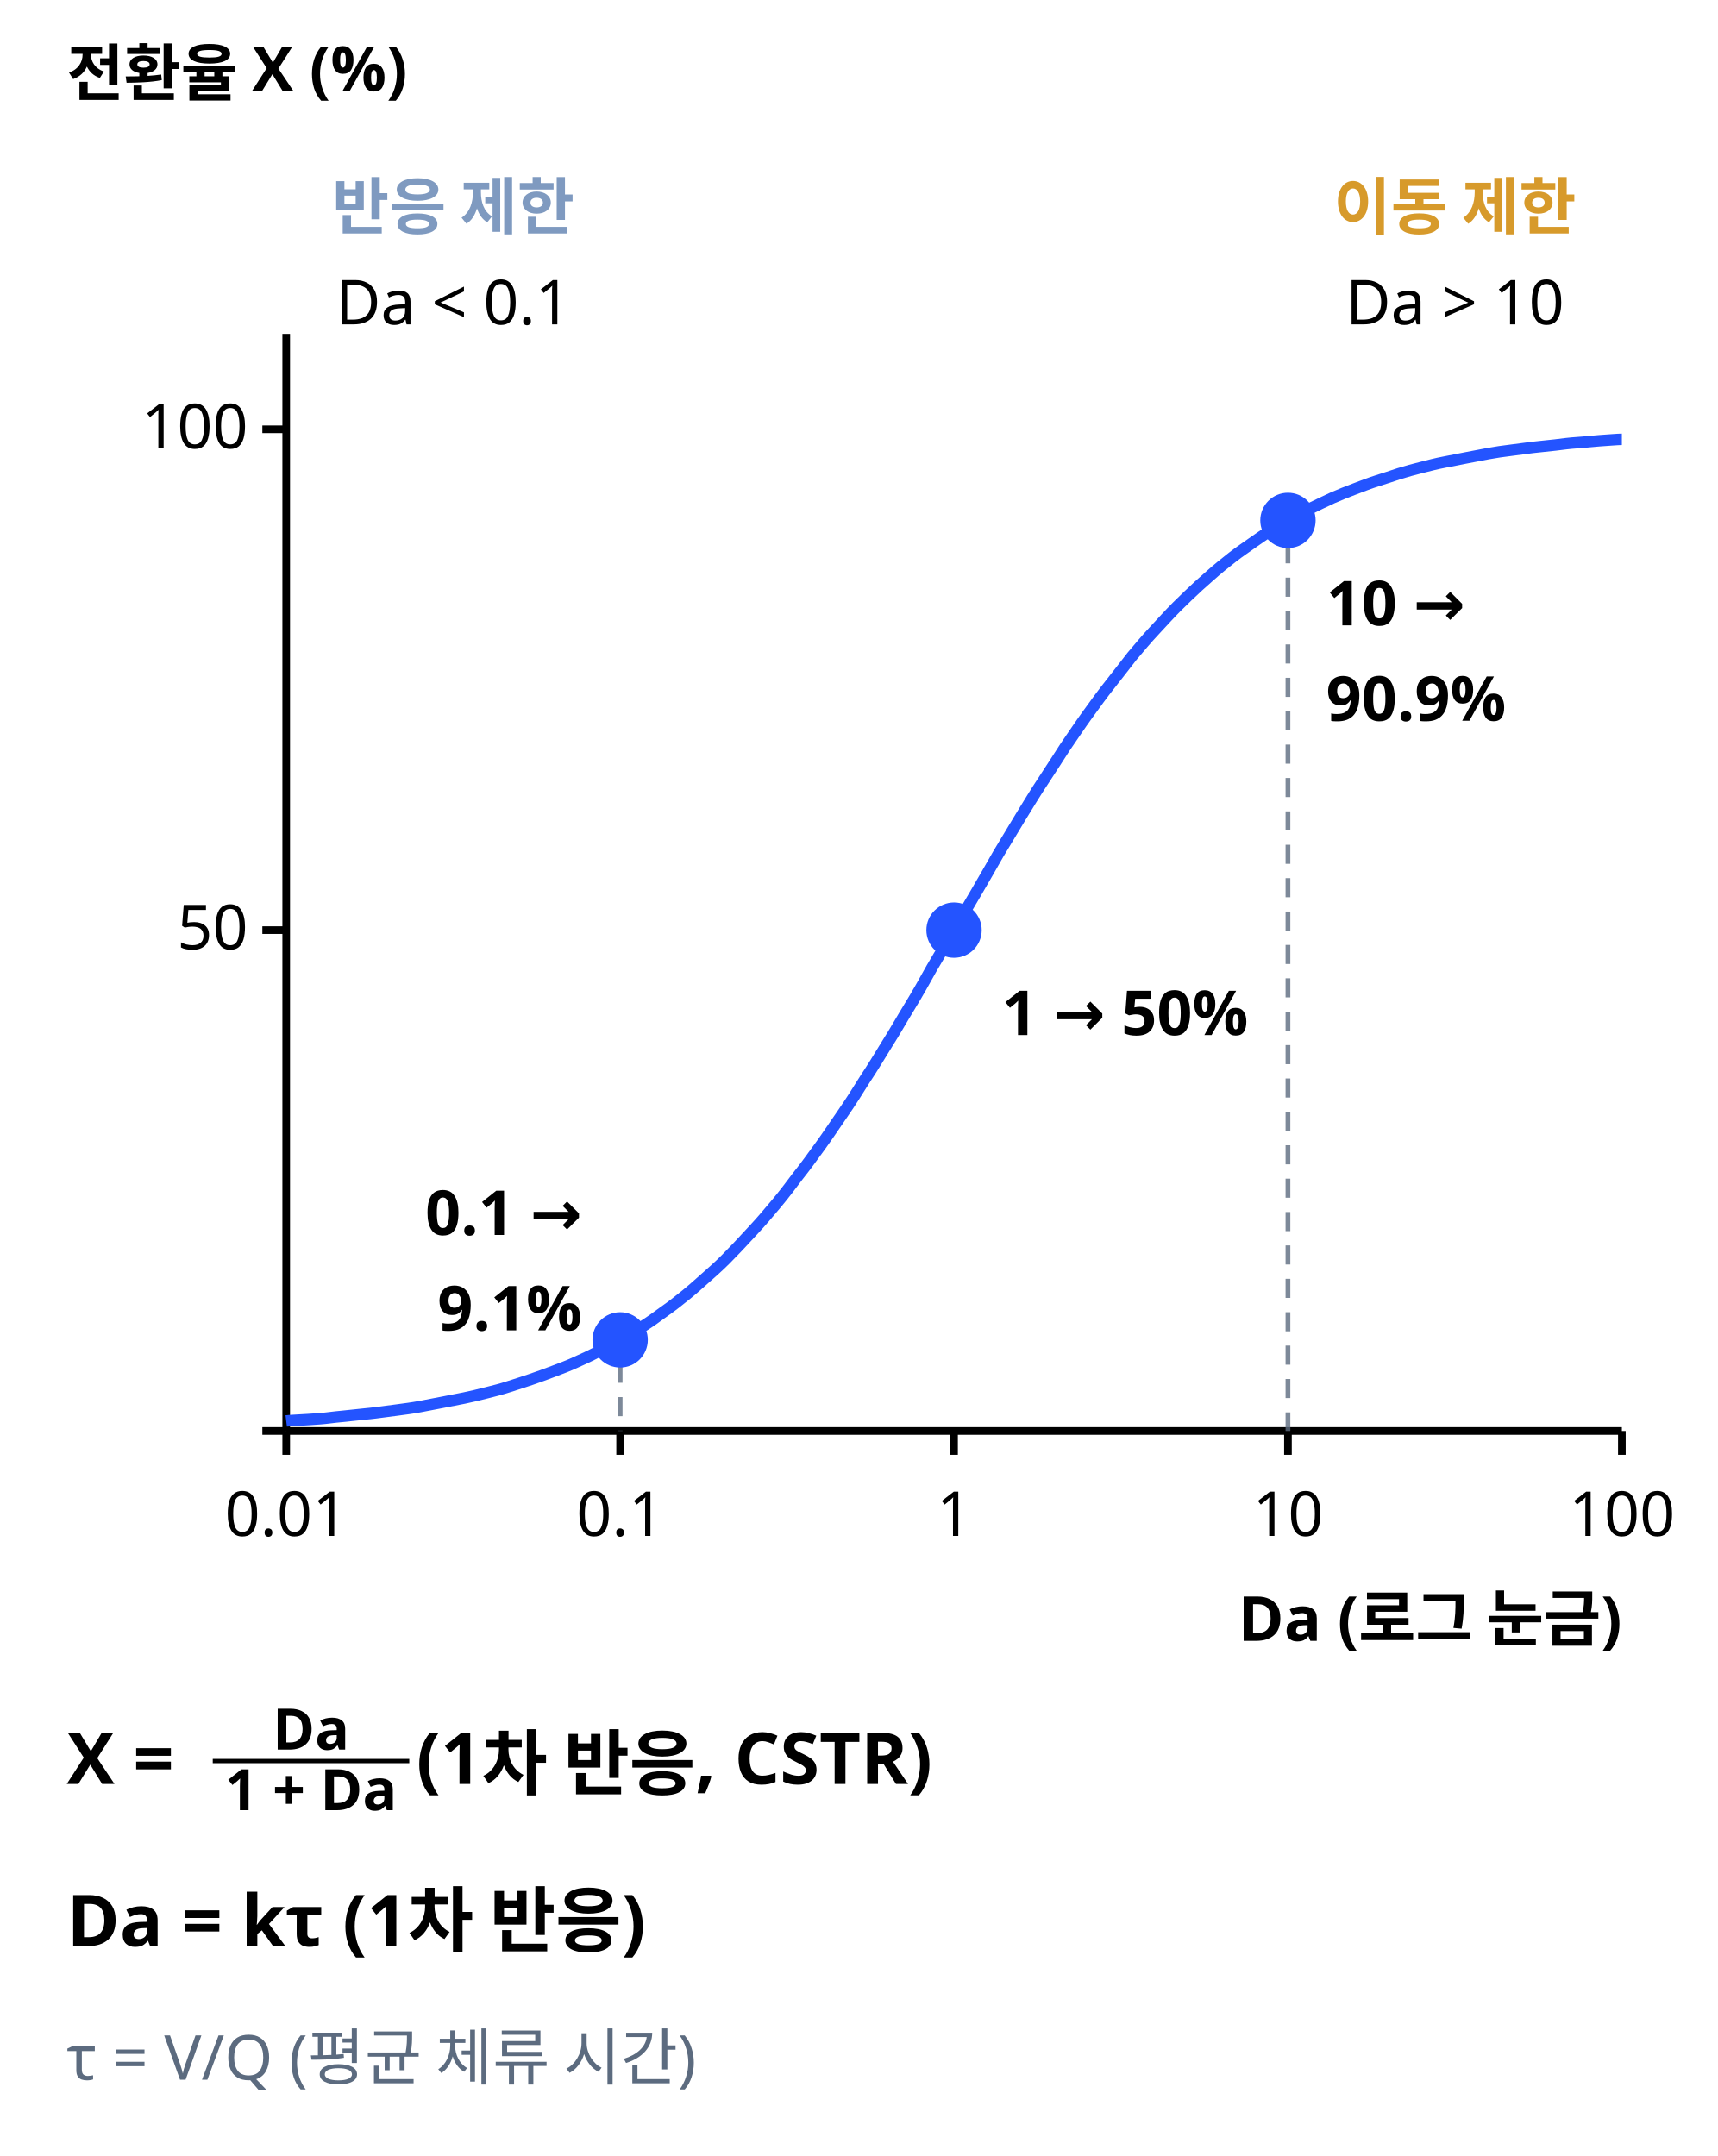
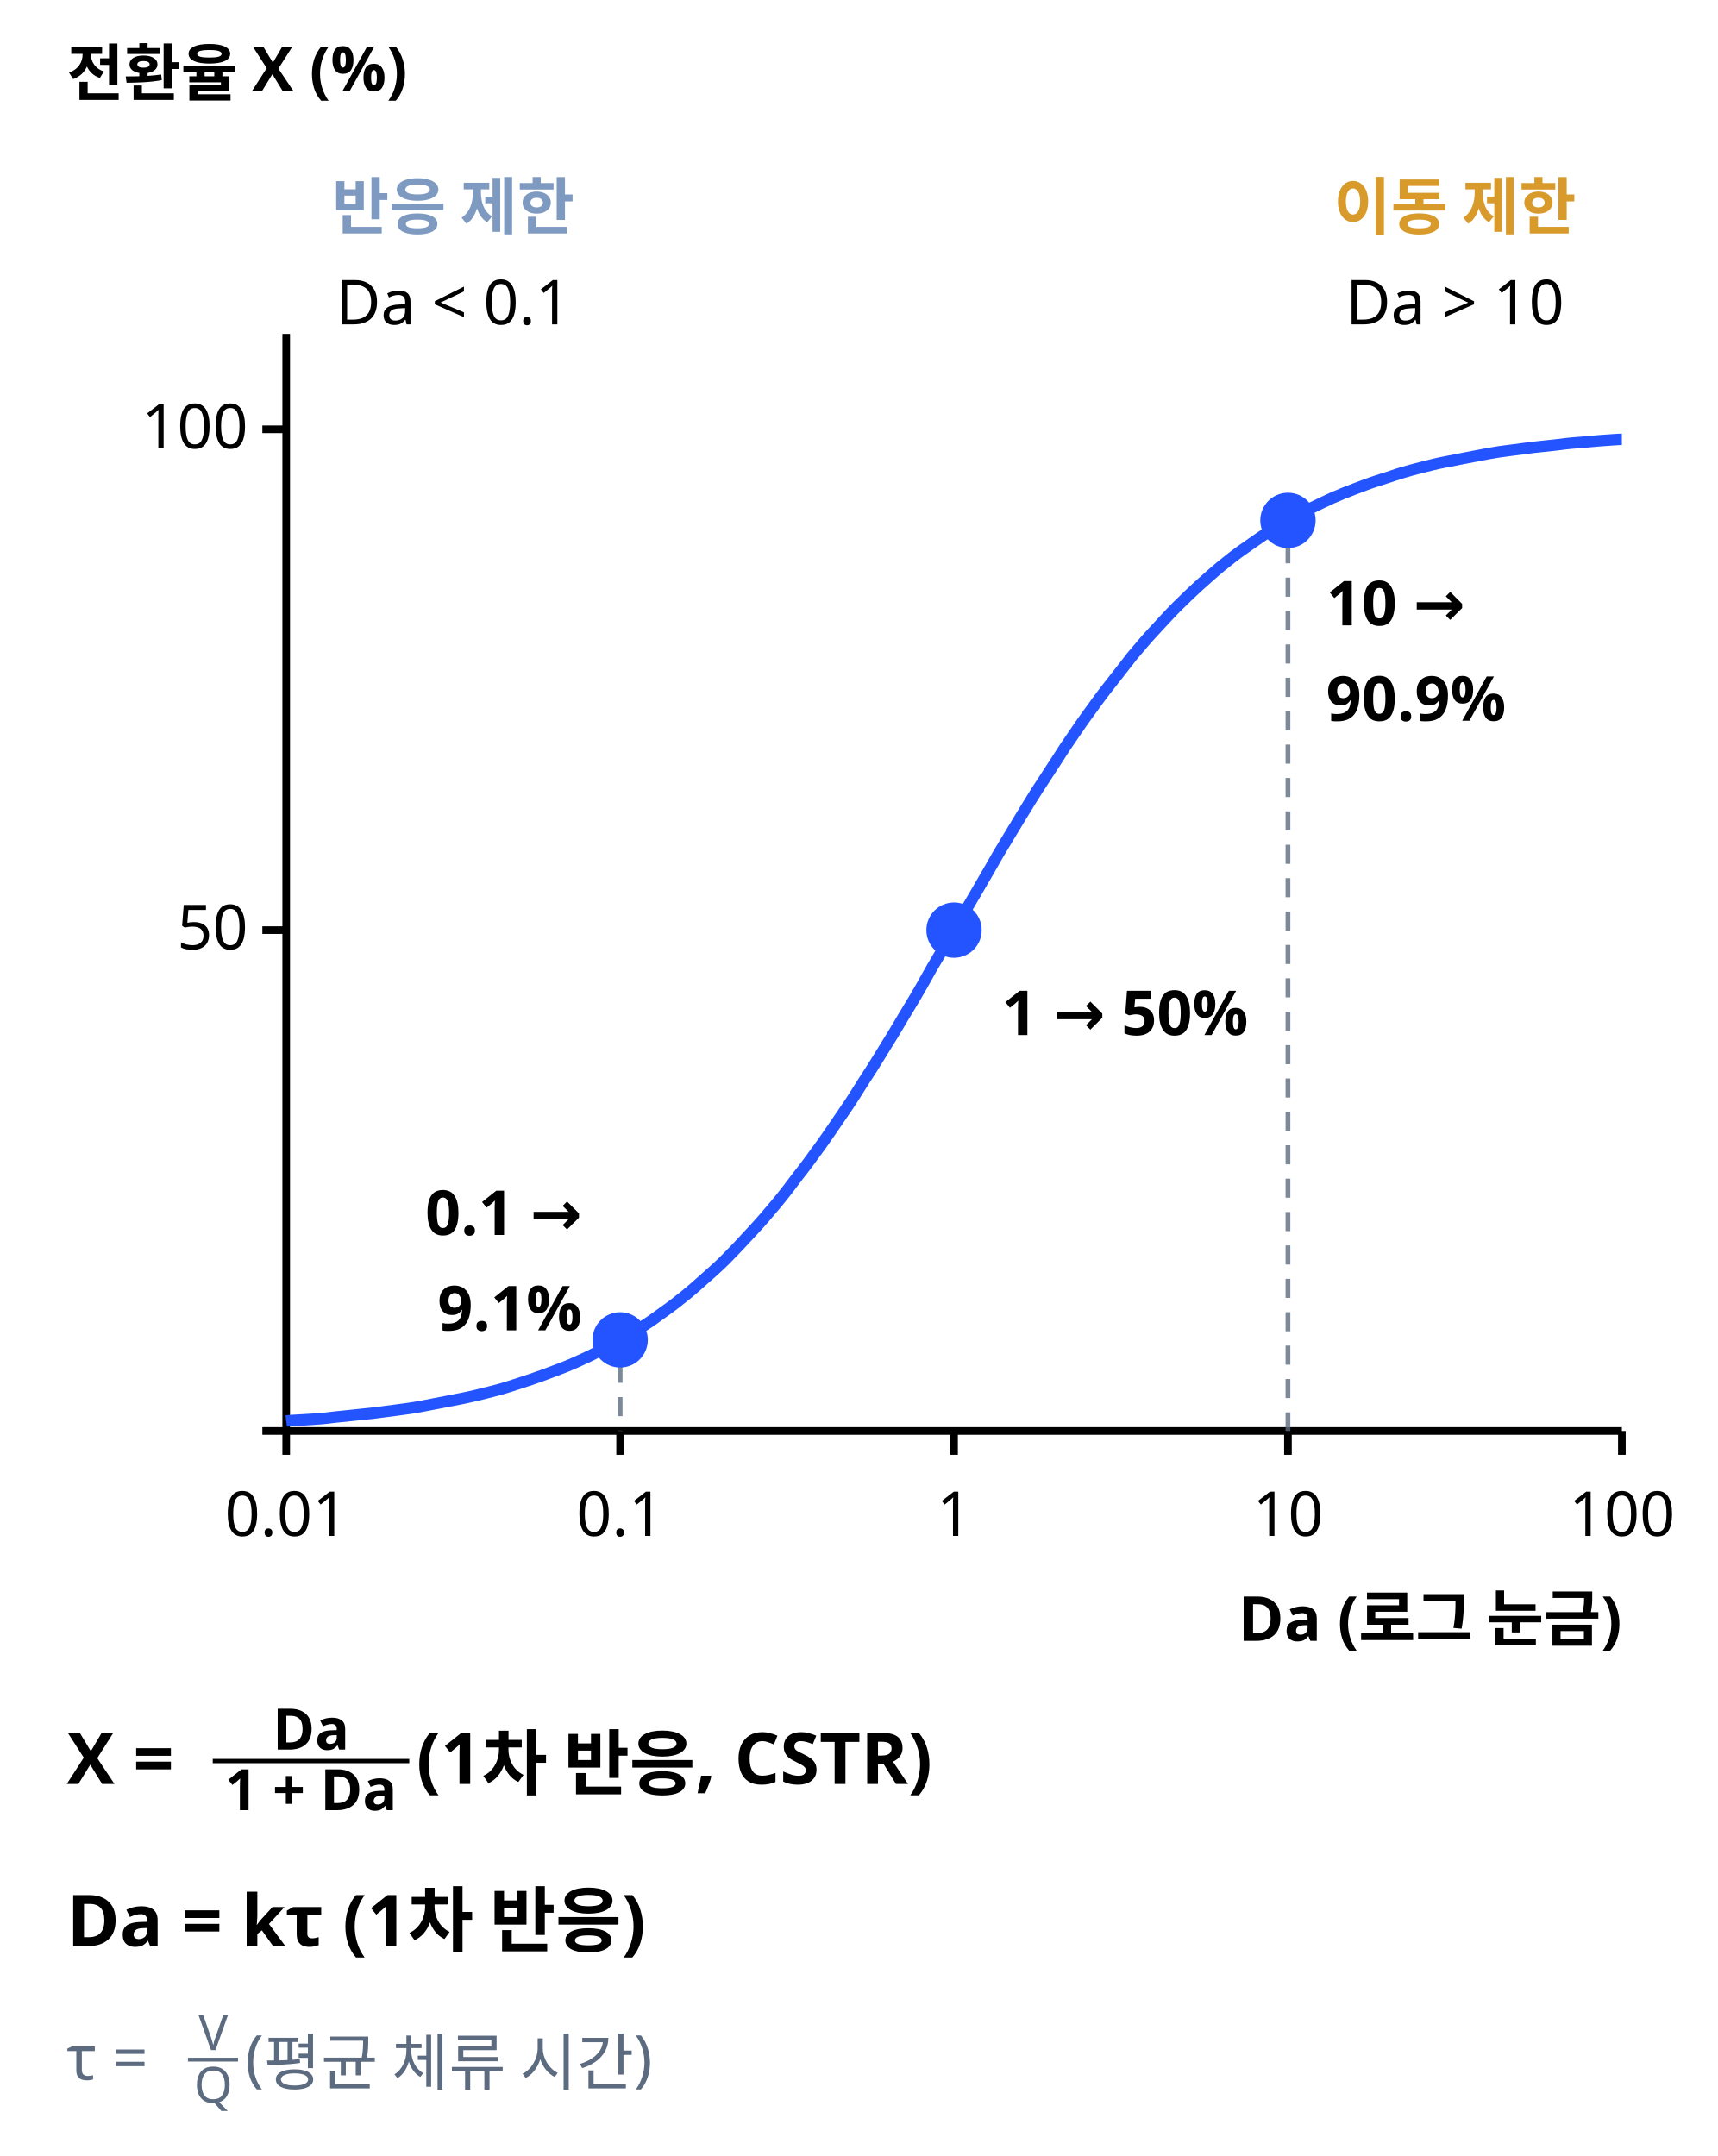
<svg xmlns="http://www.w3.org/2000/svg" class="si si-illus" viewBox="0 0 360 452" style="max-width:360px;color:var(--si-ink,var(--text,#1f2328))" role="img" aria-labelledby="damkohler-number-t" font-family="'Pretendard','Noto Sans KR','Apple SD Gothic Neo',sans-serif" font-size="13" fill="currentColor">
  <defs />
  <text x="95" y="48" text-anchor="middle" font-weight="700" style="fill:var(--si-blue-s,#7f9ac0)">반응 제한</text>
  <text x="95" y="68" text-anchor="middle">Da &lt; 0.1</text>
  <text x="305" y="48" text-anchor="middle" font-weight="700" style="fill:var(--si-amber-s,#d79a2b)">이동 제한</text>
  <text x="305" y="68" text-anchor="middle">Da &gt; 10</text>
  <line x1="60" y1="70" x2="60" y2="300" style="stroke:currentColor;fill:none" stroke-width="1.6" />
  <line x1="60" y1="300" x2="340" y2="300" style="stroke:currentColor;fill:none" stroke-width="1.6" />
  <line x1="55" y1="300" x2="60" y2="300" style="stroke:currentColor;fill:none" stroke-width="1.6" />
  <line x1="55" y1="195" x2="60" y2="195" style="stroke:currentColor;fill:none" stroke-width="1.6" />
  <text x="52" y="199" text-anchor="end">50</text>
  <line x1="55" y1="90" x2="60" y2="90" style="stroke:currentColor;fill:none" stroke-width="1.6" />
  <text x="52" y="94" text-anchor="end">100</text>
  <text x="14" y="20" font-weight="700">전환율 X (%)</text>
  <line x1="60" y1="300" x2="60" y2="305" style="stroke:currentColor;fill:none" stroke-width="1.6" />
  <text x="60" y="322" text-anchor="middle">0.01</text>
  <line x1="130" y1="300" x2="130" y2="305" style="stroke:currentColor;fill:none" stroke-width="1.6" />
  <text x="130" y="322" text-anchor="middle">0.1</text>
  <line x1="200" y1="300" x2="200" y2="305" style="stroke:currentColor;fill:none" stroke-width="1.6" />
  <text x="200" y="322" text-anchor="middle">1</text>
  <line x1="270" y1="300" x2="270" y2="305" style="stroke:currentColor;fill:none" stroke-width="1.6" />
  <text x="270" y="322" text-anchor="middle">10</text>
  <line x1="340" y1="300" x2="340" y2="305" style="stroke:currentColor;fill:none" stroke-width="1.6" />
  <text x="340" y="322" text-anchor="middle">100</text>
  <text x="340" y="344" text-anchor="end" font-weight="700">Da (로그 눈금)</text>
  <line x1="130" y1="285.9" x2="130" y2="300" style="stroke:var(--si-general,#5c6b7f);fill:none" stroke-width="1" stroke-dasharray="4 3" opacity="0.8" />
  <line x1="270" y1="114.1" x2="270" y2="300" style="stroke:var(--si-general,#5c6b7f);fill:none" stroke-width="1" stroke-dasharray="4 3" opacity="0.8" />
  <path d="M60,297.9 C60.8,297.8 63.2,297.7 64.7,297.6 C66.3,297.5 67.8,297.4 69.3,297.2 C70.8,297 72.4,296.9 74,296.7 C75.6,296.5 77.2,296.4 78.7,296.2 C80.3,296 81.8,295.8 83.3,295.6 C84.8,295.4 86.4,295.2 88,294.9 C89.6,294.6 91.2,294.3 92.7,294 C94.3,293.7 95.8,293.4 97.3,293.1 C98.8,292.8 100.4,292.4 102,292 C103.6,291.6 105.2,291.2 106.7,290.7 C108.3,290.2 109.8,289.7 111.3,289.2 C112.8,288.7 114.4,288.1 116,287.5 C117.6,286.9 119.2,286.3 120.7,285.6 C122.3,284.9 123.8,284.2 125.3,283.4 C126.8,282.6 128.4,281.8 130,280.9 C131.6,280 133.1,279.1 134.7,278.1 C136.3,277.1 137.8,276 139.3,274.9 C140.9,273.8 142.4,272.6 144,271.3 C145.6,270 147.1,268.6 148.7,267.2 C150.3,265.8 151.8,264.4 153.3,262.8 C154.9,261.2 156.4,259.5 158,257.8 C159.6,256.1 161.1,254.3 162.7,252.4 C164.3,250.5 165.8,248.5 167.3,246.5 C168.9,244.5 170.4,242.4 172,240.2 C173.6,238 175.1,235.7 176.7,233.4 C178.3,231.1 179.8,228.7 181.3,226.3 C182.9,223.9 184.4,221.4 186,218.8 C187.6,216.3 189.1,213.6 190.7,211 C192.3,208.4 193.8,205.7 195.3,203 C196.9,200.3 198.4,197.7 200,195 C201.6,192.3 203.1,189.7 204.7,187 C206.3,184.3 207.8,181.6 209.3,179 C210.9,176.4 212.4,173.8 214,171.2 C215.6,168.6 217.1,166.1 218.7,163.7 C220.3,161.3 221.8,158.9 223.3,156.6 C224.9,154.3 226.4,152 228,149.8 C229.6,147.6 231.1,145.5 232.7,143.5 C234.3,141.5 235.8,139.5 237.3,137.6 C238.9,135.7 240.4,133.9 242,132.2 C243.6,130.5 245.1,128.8 246.7,127.2 C248.3,125.6 249.8,124.2 251.3,122.8 C252.9,121.4 254.4,120 256,118.7 C257.6,117.4 259.1,116.2 260.7,115.1 C262.3,114 263.8,112.9 265.3,111.9 C266.9,110.9 268.4,110 270,109.1 C271.6,108.2 273.1,107.4 274.7,106.6 C276.3,105.8 277.8,105.1 279.3,104.4 C280.9,103.7 282.4,103.1 284,102.5 C285.6,101.9 287.1,101.3 288.7,100.8 C290.3,100.3 291.8,99.8 293.3,99.3 C294.9,98.8 296.4,98.4 298,98 C299.6,97.6 301.1,97.2 302.7,96.9 C304.3,96.6 305.8,96.3 307.3,96 C308.9,95.7 310.4,95.4 312,95.1 C313.6,94.8 315.1,94.6 316.7,94.4 C318.3,94.2 319.8,94 321.3,93.8 C322.9,93.6 324.4,93.5 326,93.3 C327.6,93.1 329.1,92.9 330.7,92.8 C332.3,92.7 333.8,92.5 335.3,92.4 C336.9,92.3 339.2,92.1 340,92.1" style="stroke:var(--si-accent,#2454ff);fill:none" stroke-width="2.4" />
  <circle cx="130" cy="280.9" r="5" style="stroke:var(--si-accent,#2454ff);fill:var(--si-accent,#2454ff)" stroke-width="1.6" />
  <text x="122" y="258.9" text-anchor="end" font-weight="700">0.1 →</text>
  <circle cx="200" cy="195" r="5" style="stroke:var(--si-accent,#2454ff);fill:var(--si-accent,#2454ff)" stroke-width="1.6" />
  <text x="210" y="217" font-weight="700">1 → 50%</text>
  <circle cx="270" cy="109.1" r="5" style="stroke:var(--si-accent,#2454ff);fill:var(--si-accent,#2454ff)" stroke-width="1.6" />
  <text x="278" y="131.1" font-weight="700">10 →</text>
  <text x="122" y="278.9" text-anchor="end" font-weight="700">9.1%</text>
  <text x="278" y="151.1" font-weight="700">90.9%</text>
  <g class="si-rich" font-size="15" font-weight="700">
    <text x="14" y="374">X = </text>
    <text x="65.2" y="366.8" text-anchor="middle" font-size="12">Da</text>
    <line x1="44.6" y1="369.2" x2="85.8" y2="369.2" style="stroke:currentColor" stroke-width="0.9" />
    <text x="65.2" y="379.5" text-anchor="middle" font-size="12">1 + Da</text>
    <text x="87.3" y="374">   (1차 반응, CSTR)</text>
  </g>
  <text x="14" y="408" font-size="15" font-weight="700">Da = kτ   (1차 반응)</text>
-   <text x="14" y="436" style="fill:var(--si-general,#5c6b7f)">τ = V/Q   (평균 체류 시간)</text>
+   <g class="si-rich" font-size="13" style="fill:var(--si-general,#5c6b7f)">
+     <text x="14" y="436">τ = </text>
+     <text x="44.7" y="429.8" text-anchor="middle" font-size="10.4">V</text>
+     <line x1="39.4" y1="431.8" x2="49.9" y2="431.8" style="stroke:var(--si-general,#5c6b7f)" stroke-width="0.8" />
+     <text x="44.7" y="440.8" text-anchor="middle" font-size="10.4">Q</text>
+     <text x="51.4" y="436">   (평균 체류 시간)</text>
+   </g>
</svg>
